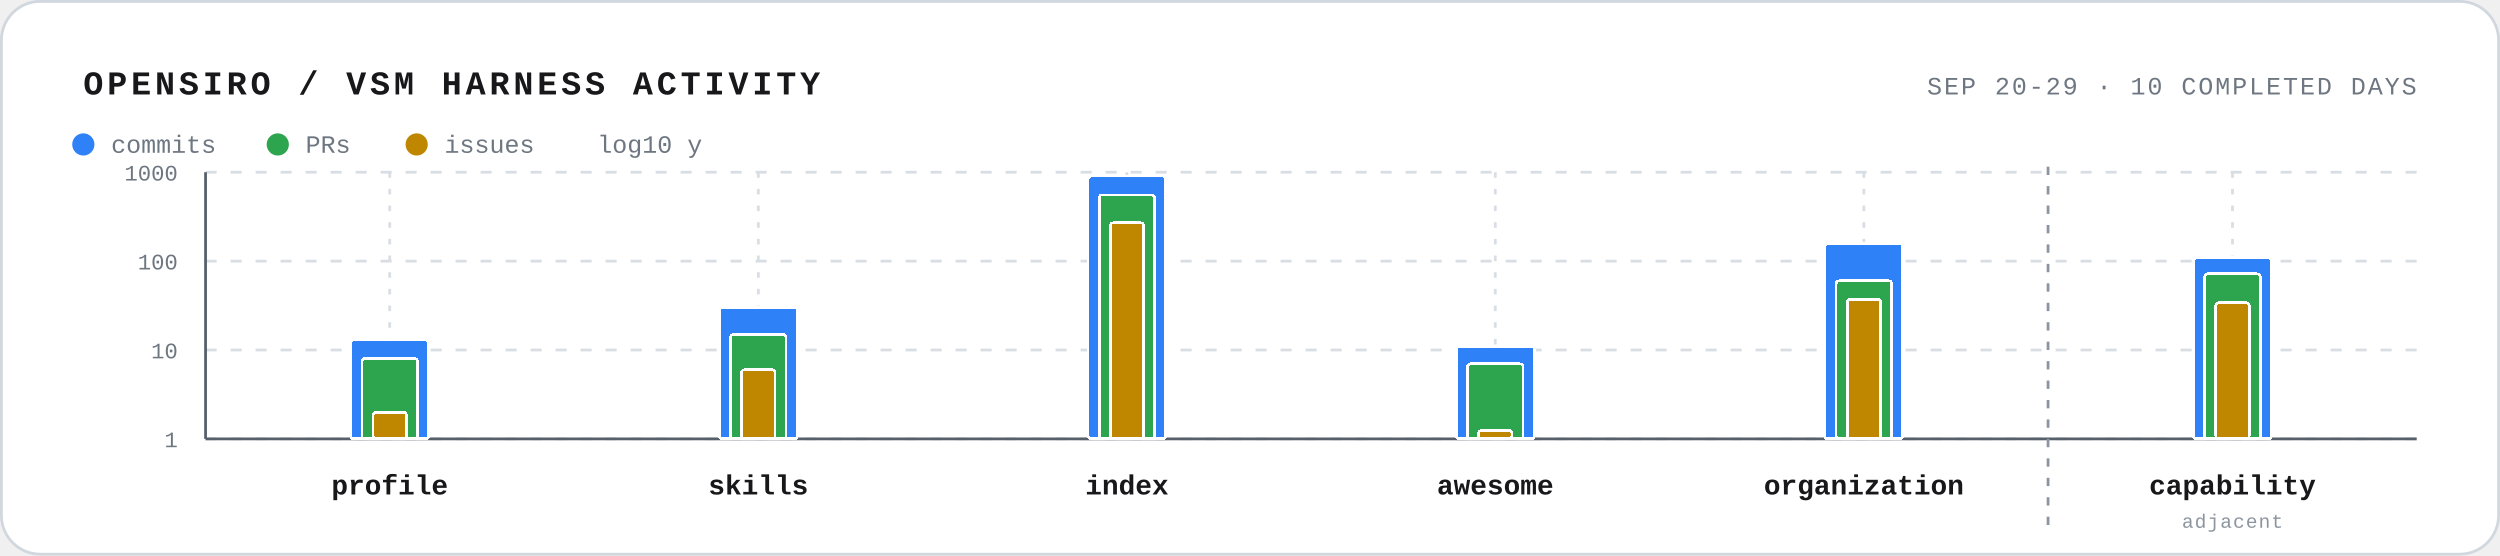
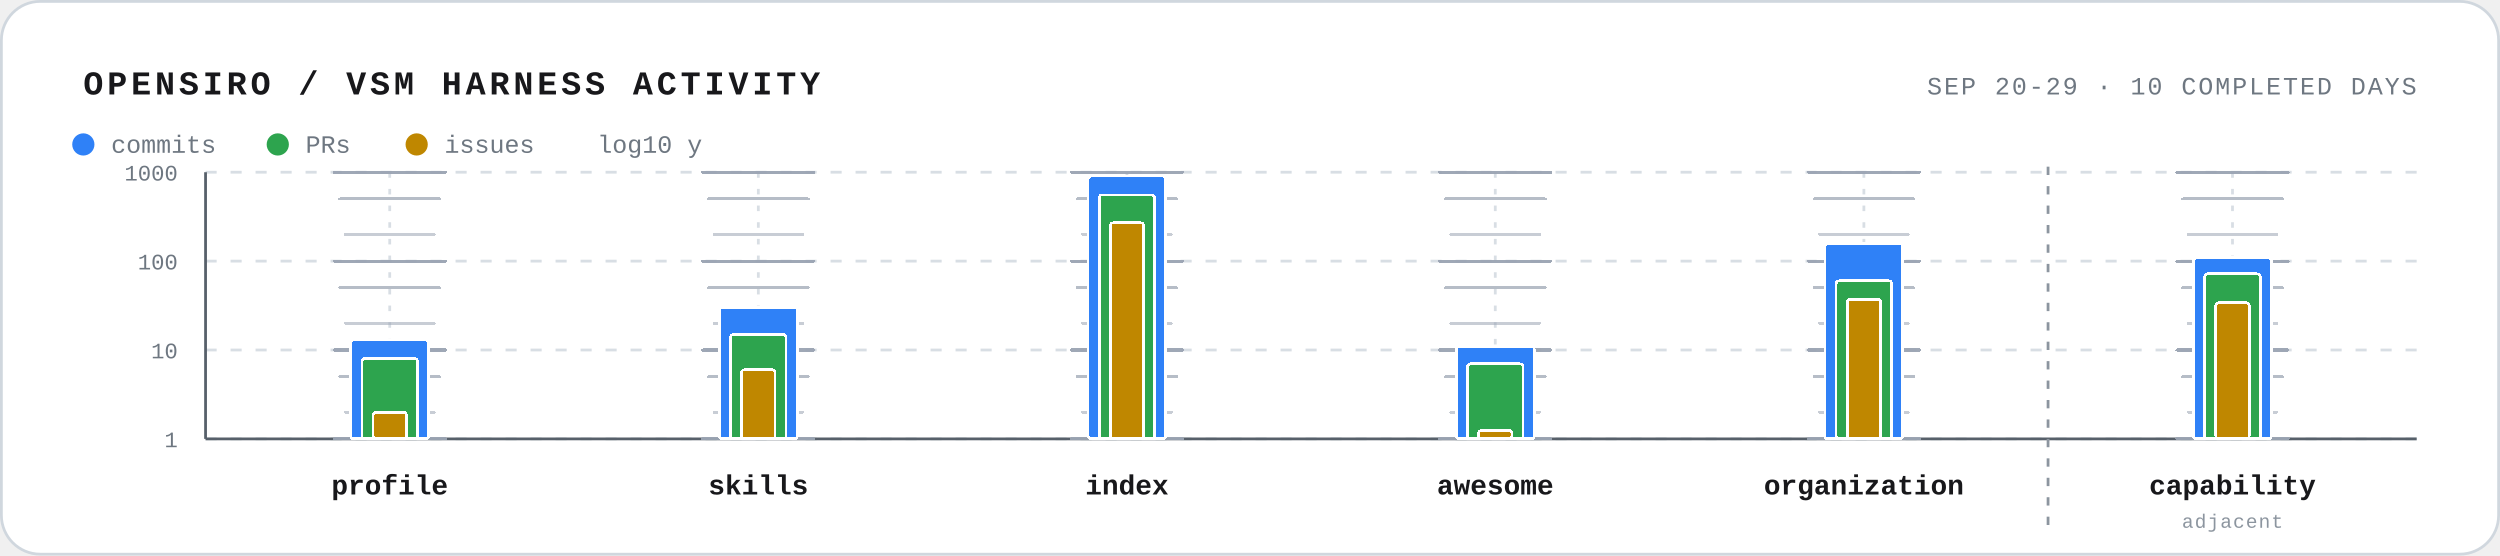
<svg xmlns="http://www.w3.org/2000/svg" width="900" height="200" viewBox="0 0 900 200" role="img" aria-labelledby="title desc">
  <style>
- text { font-family: ui-monospace, SFMono-Regular, Menlo, Consolas, "Liberation Mono", monospace; fill: #18181b; }
- .frame { fill: #ffffff; stroke: #d0d7de; }
- .track { stroke: #d8dee4; stroke-width: 1; stroke-dasharray: 2 4; }
- .grid { stroke: #d8dee4; stroke-width: 1; stroke-dasharray: 4 5; }
- .axis { stroke: #57606a; stroke-width: 1; }
- .axis-label { font-size: 8px; fill: #6e7781; }
- .bar { stroke: #ffffff; stroke-width: 1; shape-rendering: crispEdges; }
- .commits { fill: #2f81f7; }.prs { fill: #2da44e; }.issues { fill: #bf8700; }
- .repo-label { font-size: 10px; font-weight: 700; }
- .scope-label { font-size: 7px; fill: #8c959f; letter-spacing: 0.4px; }
- .scope-boundary { stroke: #8c959f; stroke-width: 1; stroke-dasharray: 3 4; }
- .muted { fill: #6e7781; }.legend-label { font-size: 9px; }
- </style>
+     text { font-family: ui-monospace, SFMono-Regular, Menlo, Consolas, "Liberation Mono", monospace; fill: #18181b; }
+     .frame { fill: #ffffff; stroke: #d0d7de; }
+     .track { stroke: #d8dee4; stroke-width: 1; stroke-dasharray: 2 4; }
+     .track-tick { stroke: #9aa4b2; stroke-linecap: round; shape-rendering: crispEdges; }
+     .track-tick.major { stroke-width: 1.1; opacity: 0.95; }
+     .track-tick.minor { stroke-width: 1; opacity: 0.72; }
+     .track-tick.factor-2 { opacity: 0.55; }
+     .grid { stroke: #d8dee4; stroke-width: 1; stroke-dasharray: 4 5; }
+     .axis { stroke: #57606a; stroke-width: 1; }
+     .axis-label { font-size: 8px; fill: #6e7781; }
+     .bar { stroke: #ffffff; stroke-width: 1; shape-rendering: crispEdges; }
+     .commits { fill: #2f81f7; }
+     .prs { fill: #2da44e; }
+     .issues { fill: #bf8700; }
+     .repo-label { font-size: 10px; font-weight: 700; }
+     .scope-label { font-size: 7px; fill: #8c959f; letter-spacing: 0.4px; }
+     .scope-boundary { stroke: #8c959f; stroke-width: 1; stroke-dasharray: 3 4; }
+     .muted { fill: #6e7781; }
+     .legend-label { font-size: 9px; }
+   </style>
  <rect x="0.5" y="0.5" width="899" height="199" rx="14" class="frame" />
  <text x="30" y="34" font-size="12" font-weight="700" letter-spacing="1.4">OPENSIRO / VSM HARNESS ACTIVITY</text>
  <text x="870" y="34" text-anchor="end" font-size="9" class="muted" letter-spacing="0.7">SEP 20-29 · 10 COMPLETED DAYS</text>
-   <circle cx="30" cy="52" r="4" fill="#2f81f7" />
-   <text x="40" y="55" class="legend-label muted">commits</text>
-   <circle cx="100" cy="52" r="4" fill="#2da44e" />
-   <text x="110" y="55" class="legend-label muted">PRs</text>
-   <circle cx="150" cy="52" r="4" fill="#bf8700" />
-   <text x="160" y="55" class="legend-label muted">issues</text>
-   <text x="215" y="55" class="legend-label muted">log10 y</text>
+   <g aria-hidden="true">
+     <circle cx="30" cy="52" r="4" fill="#2f81f7" />
+     <text x="40" y="55" class="legend-label muted">commits</text>
+     <circle cx="100" cy="52" r="4" fill="#2da44e" />
+     <text x="110" y="55" class="legend-label muted">PRs</text>
+     <circle cx="150" cy="52" r="4" fill="#bf8700" />
+     <text x="160" y="55" class="legend-label muted">issues</text>
+     <text x="215" y="55" class="legend-label muted">log10 y</text>
+   </g>
  <line x1="74" y1="158.0" x2="870" y2="158.0" class="grid" />
  <text x="64" y="161.0" text-anchor="end" class="axis-label">1</text>
  <line x1="74" y1="126.0" x2="870" y2="126.0" class="grid" />
  <text x="64" y="129.0" text-anchor="end" class="axis-label">10</text>
  <line x1="74" y1="94.0" x2="870" y2="94.0" class="grid" />
  <text x="64" y="97.0" text-anchor="end" class="axis-label">100</text>
  <line x1="74" y1="62.0" x2="870" y2="62.0" class="grid" />
  <text x="64" y="65.0" text-anchor="end" class="axis-label">1000</text>
  <line x1="74" y1="62" x2="74" y2="158" class="axis" />
  <line x1="74" y1="158" x2="870" y2="158" class="axis" />
  <line x1="737.3" y1="60" x2="737.3" y2="192" class="scope-boundary" />
-   <line x1="140.3" y1="62" x2="140.3" y2="158" class="track" />
-   <rect class="bar commits" x="126.3" y="122.4" width="28" height="35.6" rx="1" />
-   <rect class="bar prs" x="130.3" y="129.1" width="20" height="28.9" rx="1" />
-   <rect class="bar issues" x="134.3" y="148.4" width="12" height="9.6" rx="1" />
-   <text x="140.3" y="178" text-anchor="middle" class="repo-label">profile</text>
-   <line x1="273.0" y1="62" x2="273.0" y2="158" class="track" />
-   <rect class="bar commits" x="259.0" y="110.7" width="28" height="47.3" rx="1" />
-   <rect class="bar prs" x="263.0" y="120.4" width="20" height="37.6" rx="1" />
-   <rect class="bar issues" x="267.0" y="133.1" width="12" height="24.9" rx="1" />
-   <text x="273.0" y="178" text-anchor="middle" class="repo-label">skills</text>
-   <line x1="405.7" y1="62" x2="405.7" y2="158" class="track" />
-   <rect class="bar commits" x="391.7" y="63.4" width="28" height="94.6" rx="1" />
-   <rect class="bar prs" x="395.7" y="70.2" width="20" height="87.8" rx="1" />
-   <rect class="bar issues" x="399.7" y="80.2" width="12" height="77.8" rx="1" />
-   <text x="405.7" y="178" text-anchor="middle" class="repo-label">index</text>
-   <line x1="538.3" y1="62" x2="538.3" y2="158" class="track" />
-   <rect class="bar commits" x="524.3" y="124.7" width="28" height="33.3" rx="1" />
-   <rect class="bar prs" x="528.3" y="131.0" width="20" height="27.0" rx="1" />
-   <rect class="bar issues" x="532.3" y="155.0" width="12" height="3.0" rx="1" />
-   <text x="538.3" y="178" text-anchor="middle" class="repo-label">awesome</text>
-   <line x1="671.0" y1="62" x2="671.0" y2="158" class="track" />
-   <rect class="bar commits" x="657.0" y="87.6" width="28" height="70.4" rx="1" />
-   <rect class="bar prs" x="661.0" y="101.1" width="20" height="56.9" rx="1" />
-   <rect class="bar issues" x="665.0" y="107.8" width="12" height="50.2" rx="1" />
-   <text x="671.0" y="178" text-anchor="middle" class="repo-label">organization</text>
-   <line x1="803.7" y1="62" x2="803.7" y2="158" class="track" />
-   <rect class="bar commits" x="789.7" y="92.8" width="28" height="65.2" rx="1" />
-   <rect class="bar prs" x="793.7" y="98.6" width="20" height="59.4" rx="1" />
-   <rect class="bar issues" x="797.7" y="109.0" width="12" height="49.0" rx="1" />
-   <text x="803.7" y="178" text-anchor="middle" class="repo-label">capability</text>
-   <text x="803.7" y="190" text-anchor="middle" class="scope-label">adjacent</text>
+   <g class="repo" aria-label="vsm-harness-profile: 13 commits · 8 PRs · 2 issues">
+     <line x1="140.3" y1="62" x2="140.3" y2="158" class="track" />
+     <line x1="124.3" y1="148.4" x2="156.3" y2="148.4" class="track-tick minor factor-2" />
+     <line x1="122.3" y1="135.6" x2="158.3" y2="135.6" class="track-tick minor factor-5" />
+     <line x1="124.3" y1="116.4" x2="156.3" y2="116.4" class="track-tick minor factor-2" />
+     <line x1="122.3" y1="103.6" x2="158.3" y2="103.6" class="track-tick minor factor-5" />
+     <line x1="124.3" y1="84.4" x2="156.3" y2="84.4" class="track-tick minor factor-2" />
+     <line x1="122.3" y1="71.6" x2="158.3" y2="71.6" class="track-tick minor factor-5" />
+     <line x1="120.3" y1="158.0" x2="160.3" y2="158.0" class="track-tick major" />
+     <line x1="120.3" y1="126.0" x2="160.3" y2="126.0" class="track-tick major" />
+     <line x1="120.3" y1="94.0" x2="160.3" y2="94.0" class="track-tick major" />
+     <line x1="120.3" y1="62.0" x2="160.3" y2="62.0" class="track-tick major" />
+     <rect class="bar commits" x="126.3" y="122.4" width="28" height="35.6" rx="1" />
+     <rect class="bar prs" x="130.3" y="129.1" width="20" height="28.9" rx="1" />
+     <rect class="bar issues" x="134.3" y="148.4" width="12" height="9.6" rx="1" />
+     <text x="140.3" y="178" text-anchor="middle" class="repo-label">profile</text>
+   </g>
+   <g class="repo" aria-label="vsm-harness-skills: 30 commits · 15 PRs · 6 issues">
+     <line x1="273.0" y1="62" x2="273.0" y2="158" class="track" />
+     <line x1="257.0" y1="148.4" x2="289.0" y2="148.4" class="track-tick minor factor-2" />
+     <line x1="255.0" y1="135.6" x2="291.0" y2="135.6" class="track-tick minor factor-5" />
+     <line x1="257.0" y1="116.4" x2="289.0" y2="116.4" class="track-tick minor factor-2" />
+     <line x1="255.0" y1="103.6" x2="291.0" y2="103.6" class="track-tick minor factor-5" />
+     <line x1="257.0" y1="84.4" x2="289.0" y2="84.4" class="track-tick minor factor-2" />
+     <line x1="255.0" y1="71.6" x2="291.0" y2="71.6" class="track-tick minor factor-5" />
+     <line x1="253.0" y1="158.0" x2="293.0" y2="158.0" class="track-tick major" />
+     <line x1="253.0" y1="126.0" x2="293.0" y2="126.0" class="track-tick major" />
+     <line x1="253.0" y1="94.0" x2="293.0" y2="94.0" class="track-tick major" />
+     <line x1="253.0" y1="62.0" x2="293.0" y2="62.0" class="track-tick major" />
+     <rect class="bar commits" x="259.0" y="110.7" width="28" height="47.3" rx="1" />
+     <rect class="bar prs" x="263.0" y="120.4" width="20" height="37.6" rx="1" />
+     <rect class="bar issues" x="267.0" y="133.1" width="12" height="24.9" rx="1" />
+     <text x="273.0" y="178" text-anchor="middle" class="repo-label">skills</text>
+   </g>
+   <g class="repo" aria-label="vsm-harness-index: 903 commits · 555 PRs · 270 issues">
+     <line x1="405.7" y1="62" x2="405.7" y2="158" class="track" />
+     <line x1="389.7" y1="148.4" x2="421.7" y2="148.4" class="track-tick minor factor-2" />
+     <line x1="387.7" y1="135.6" x2="423.7" y2="135.6" class="track-tick minor factor-5" />
+     <line x1="389.7" y1="116.4" x2="421.7" y2="116.4" class="track-tick minor factor-2" />
+     <line x1="387.7" y1="103.6" x2="423.7" y2="103.6" class="track-tick minor factor-5" />
+     <line x1="389.7" y1="84.4" x2="421.7" y2="84.4" class="track-tick minor factor-2" />
+     <line x1="387.7" y1="71.6" x2="423.7" y2="71.6" class="track-tick minor factor-5" />
+     <line x1="385.7" y1="158.0" x2="425.7" y2="158.0" class="track-tick major" />
+     <line x1="385.7" y1="126.0" x2="425.7" y2="126.0" class="track-tick major" />
+     <line x1="385.7" y1="94.0" x2="425.7" y2="94.0" class="track-tick major" />
+     <line x1="385.7" y1="62.0" x2="425.7" y2="62.0" class="track-tick major" />
+     <rect class="bar commits" x="391.7" y="63.4" width="28" height="94.6" rx="1" />
+     <rect class="bar prs" x="395.7" y="70.2" width="20" height="87.8" rx="1" />
+     <rect class="bar issues" x="399.7" y="80.2" width="12" height="77.8" rx="1" />
+     <text x="405.7" y="178" text-anchor="middle" class="repo-label">index</text>
+   </g>
+   <g class="repo" aria-label="awesome-vsm-harness: 11 commits · 7 PRs · 1 issues">
+     <line x1="538.3" y1="62" x2="538.3" y2="158" class="track" />
+     <line x1="522.3" y1="148.4" x2="554.3" y2="148.4" class="track-tick minor factor-2" />
+     <line x1="520.3" y1="135.6" x2="556.3" y2="135.6" class="track-tick minor factor-5" />
+     <line x1="522.3" y1="116.4" x2="554.3" y2="116.4" class="track-tick minor factor-2" />
+     <line x1="520.3" y1="103.6" x2="556.3" y2="103.6" class="track-tick minor factor-5" />
+     <line x1="522.3" y1="84.4" x2="554.3" y2="84.4" class="track-tick minor factor-2" />
+     <line x1="520.3" y1="71.6" x2="556.3" y2="71.6" class="track-tick minor factor-5" />
+     <line x1="518.3" y1="158.0" x2="558.3" y2="158.0" class="track-tick major" />
+     <line x1="518.3" y1="126.0" x2="558.3" y2="126.0" class="track-tick major" />
+     <line x1="518.3" y1="94.0" x2="558.3" y2="94.0" class="track-tick major" />
+     <line x1="518.3" y1="62.0" x2="558.3" y2="62.0" class="track-tick major" />
+     <rect class="bar commits" x="524.3" y="124.7" width="28" height="33.3" rx="1" />
+     <rect class="bar prs" x="528.3" y="131.0" width="20" height="27.0" rx="1" />
+     <rect class="bar issues" x="532.3" y="155.0" width="12" height="3.0" rx="1" />
+     <text x="538.3" y="178" text-anchor="middle" class="repo-label">awesome</text>
+   </g>
+   <g class="repo" aria-label="vsm-oss-organization: 159 commits · 60 PRs · 37 issues">
+     <line x1="671.0" y1="62" x2="671.0" y2="158" class="track" />
+     <line x1="655.0" y1="148.4" x2="687.0" y2="148.4" class="track-tick minor factor-2" />
+     <line x1="653.0" y1="135.6" x2="689.0" y2="135.6" class="track-tick minor factor-5" />
+     <line x1="655.0" y1="116.4" x2="687.0" y2="116.4" class="track-tick minor factor-2" />
+     <line x1="653.0" y1="103.6" x2="689.0" y2="103.6" class="track-tick minor factor-5" />
+     <line x1="655.0" y1="84.4" x2="687.0" y2="84.4" class="track-tick minor factor-2" />
+     <line x1="653.0" y1="71.6" x2="689.0" y2="71.6" class="track-tick minor factor-5" />
+     <line x1="651.0" y1="158.0" x2="691.0" y2="158.0" class="track-tick major" />
+     <line x1="651.0" y1="126.0" x2="691.0" y2="126.0" class="track-tick major" />
+     <line x1="651.0" y1="94.0" x2="691.0" y2="94.0" class="track-tick major" />
+     <line x1="651.0" y1="62.0" x2="691.0" y2="62.0" class="track-tick major" />
+     <rect class="bar commits" x="657.0" y="87.6" width="28" height="70.4" rx="1" />
+     <rect class="bar prs" x="661.0" y="101.1" width="20" height="56.9" rx="1" />
+     <rect class="bar issues" x="665.0" y="107.8" width="12" height="50.2" rx="1" />
+     <text x="671.0" y="178" text-anchor="middle" class="repo-label">organization</text>
+   </g>
+   <g class="repo" aria-label="vsm-harness-capability: 109 commits · 72 PRs · 34 issues; adjacent research repository">
+     <line x1="803.7" y1="62" x2="803.7" y2="158" class="track" />
+     <line x1="787.7" y1="148.4" x2="819.7" y2="148.4" class="track-tick minor factor-2" />
+     <line x1="785.7" y1="135.6" x2="821.7" y2="135.6" class="track-tick minor factor-5" />
+     <line x1="787.7" y1="116.4" x2="819.7" y2="116.4" class="track-tick minor factor-2" />
+     <line x1="785.7" y1="103.6" x2="821.7" y2="103.6" class="track-tick minor factor-5" />
+     <line x1="787.7" y1="84.4" x2="819.7" y2="84.4" class="track-tick minor factor-2" />
+     <line x1="785.7" y1="71.6" x2="821.7" y2="71.6" class="track-tick minor factor-5" />
+     <line x1="783.7" y1="158.0" x2="823.7" y2="158.0" class="track-tick major" />
+     <line x1="783.7" y1="126.0" x2="823.7" y2="126.0" class="track-tick major" />
+     <line x1="783.7" y1="94.0" x2="823.7" y2="94.0" class="track-tick major" />
+     <line x1="783.7" y1="62.0" x2="823.7" y2="62.0" class="track-tick major" />
+     <rect class="bar commits" x="789.7" y="92.8" width="28" height="65.2" rx="1" />
+     <rect class="bar prs" x="793.7" y="98.6" width="20" height="59.4" rx="1" />
+     <rect class="bar issues" x="797.7" y="109.0" width="12" height="49.0" rx="1" />
+     <text x="803.7" y="178" text-anchor="middle" class="repo-label">capability</text>
+     <text x="803.7" y="190" text-anchor="middle" class="scope-label">adjacent</text>
+   </g>
</svg>
